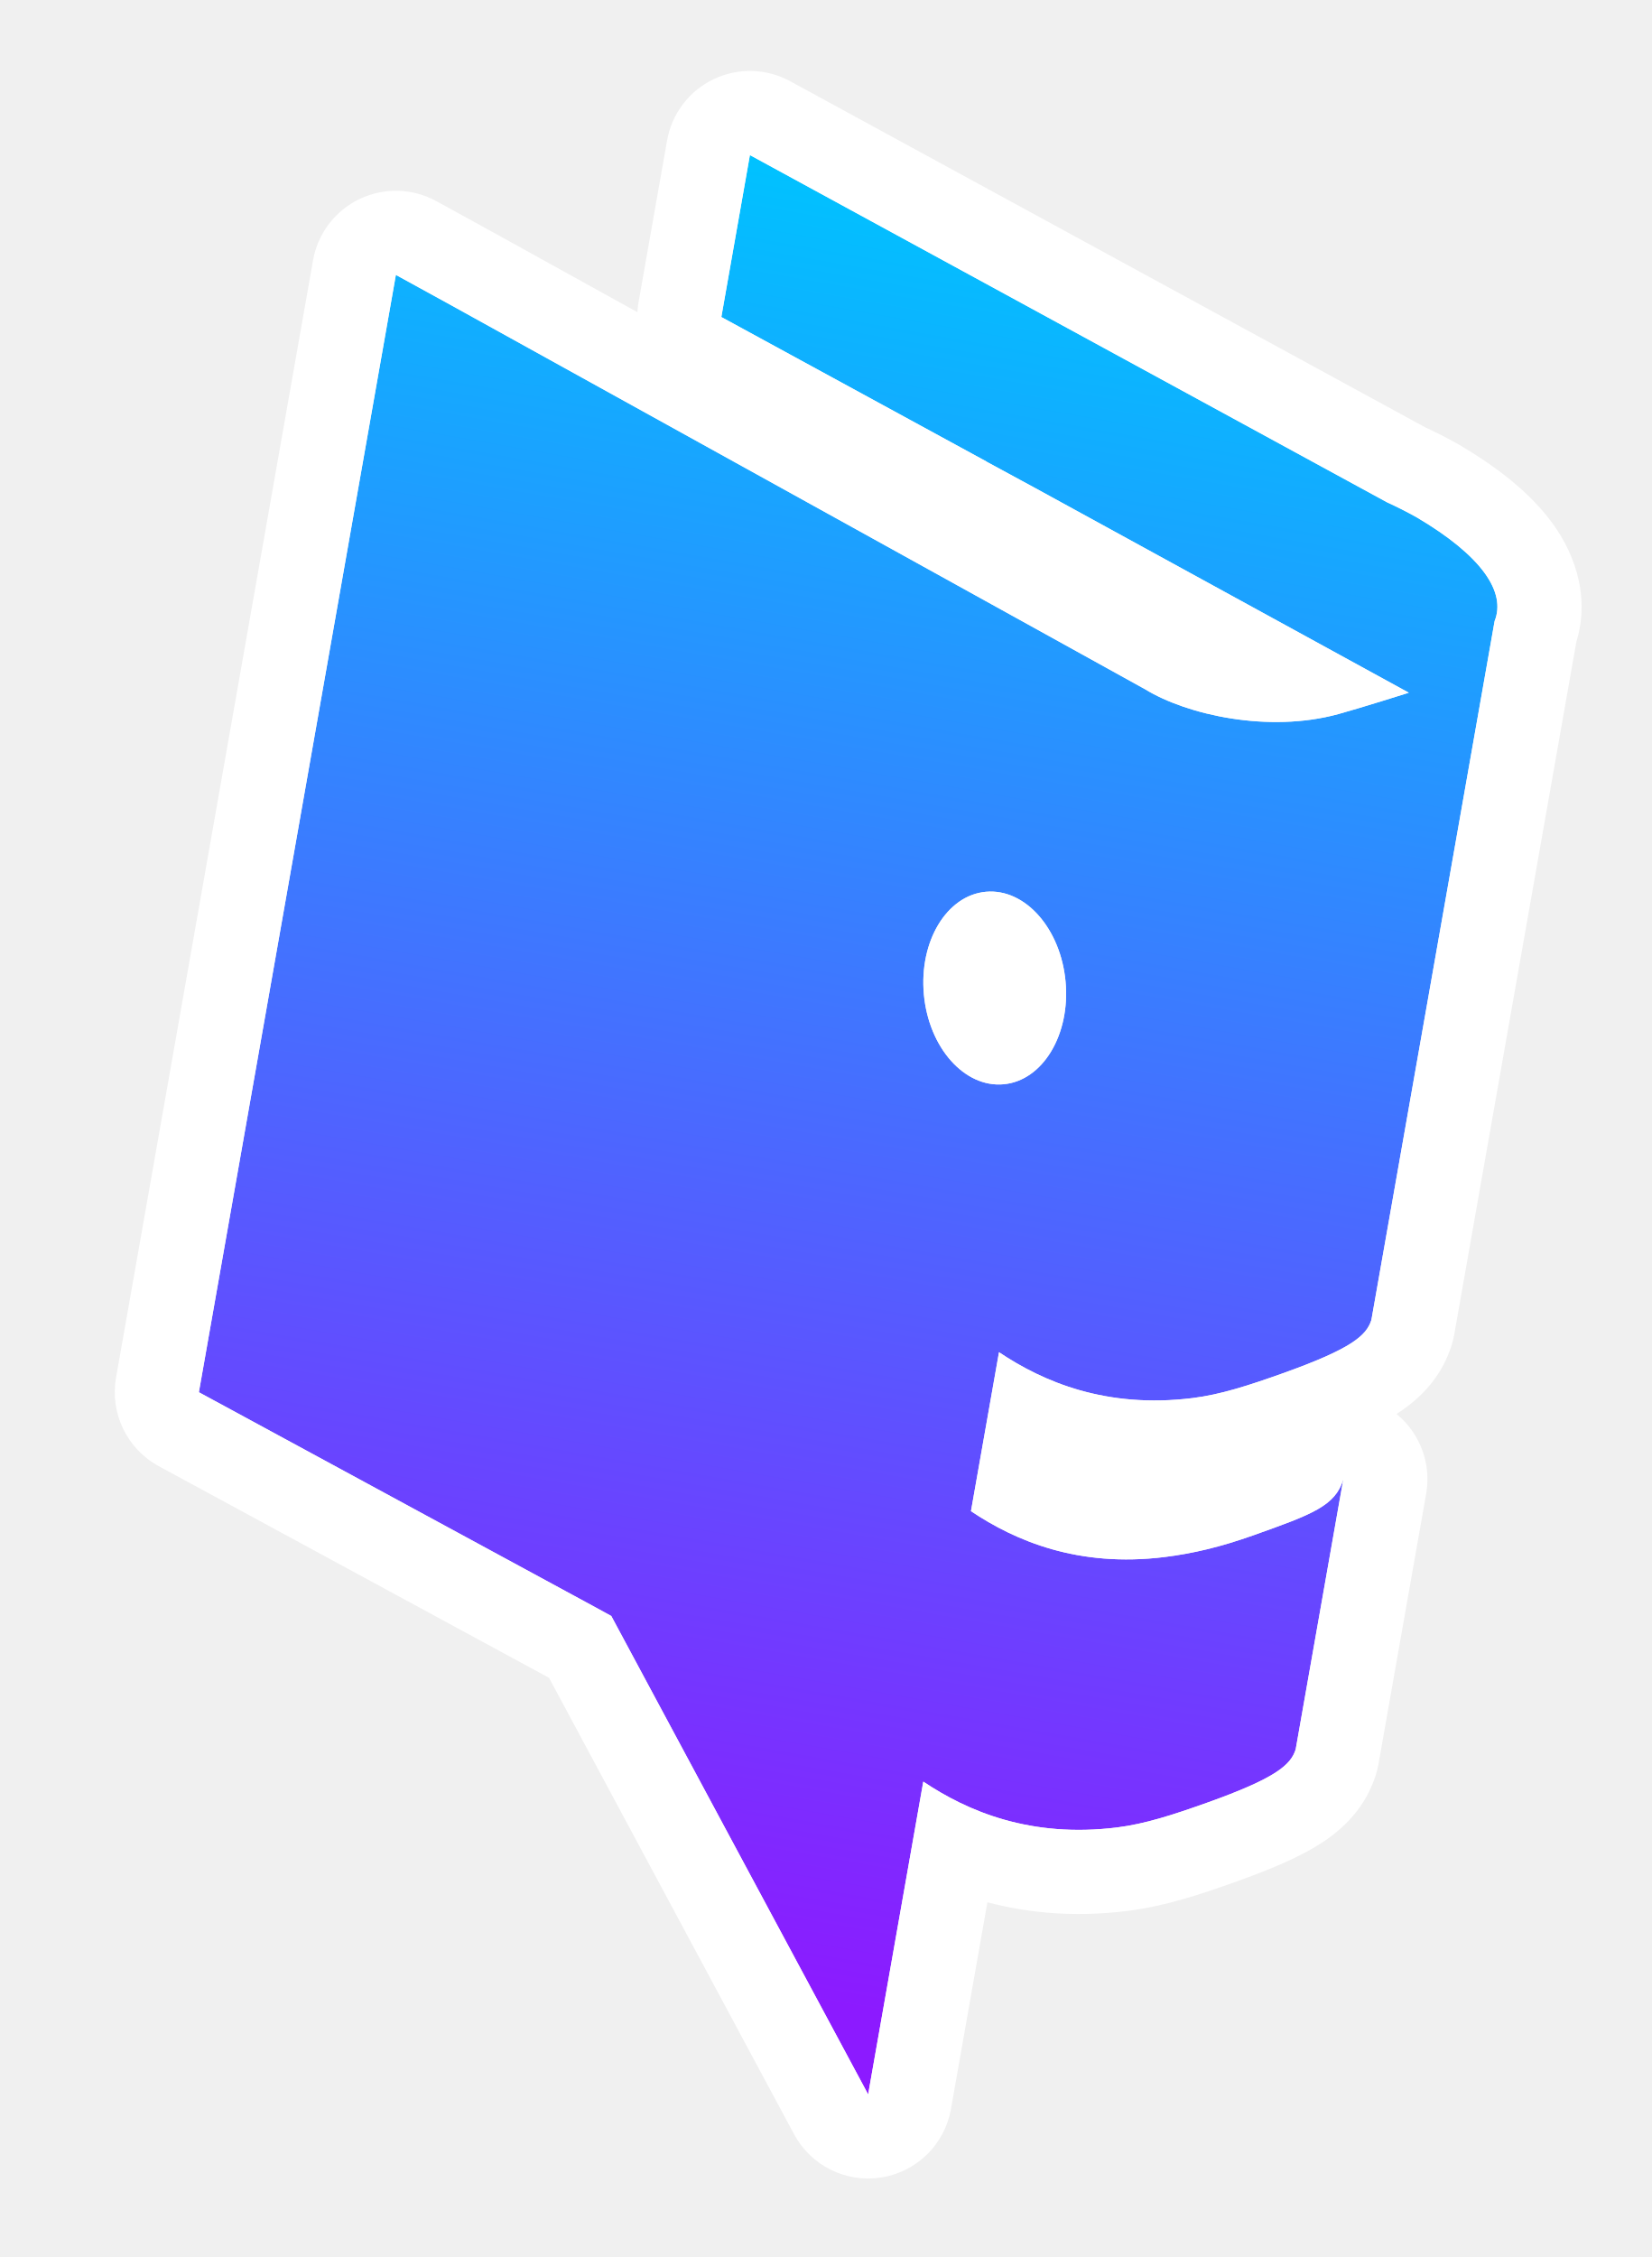
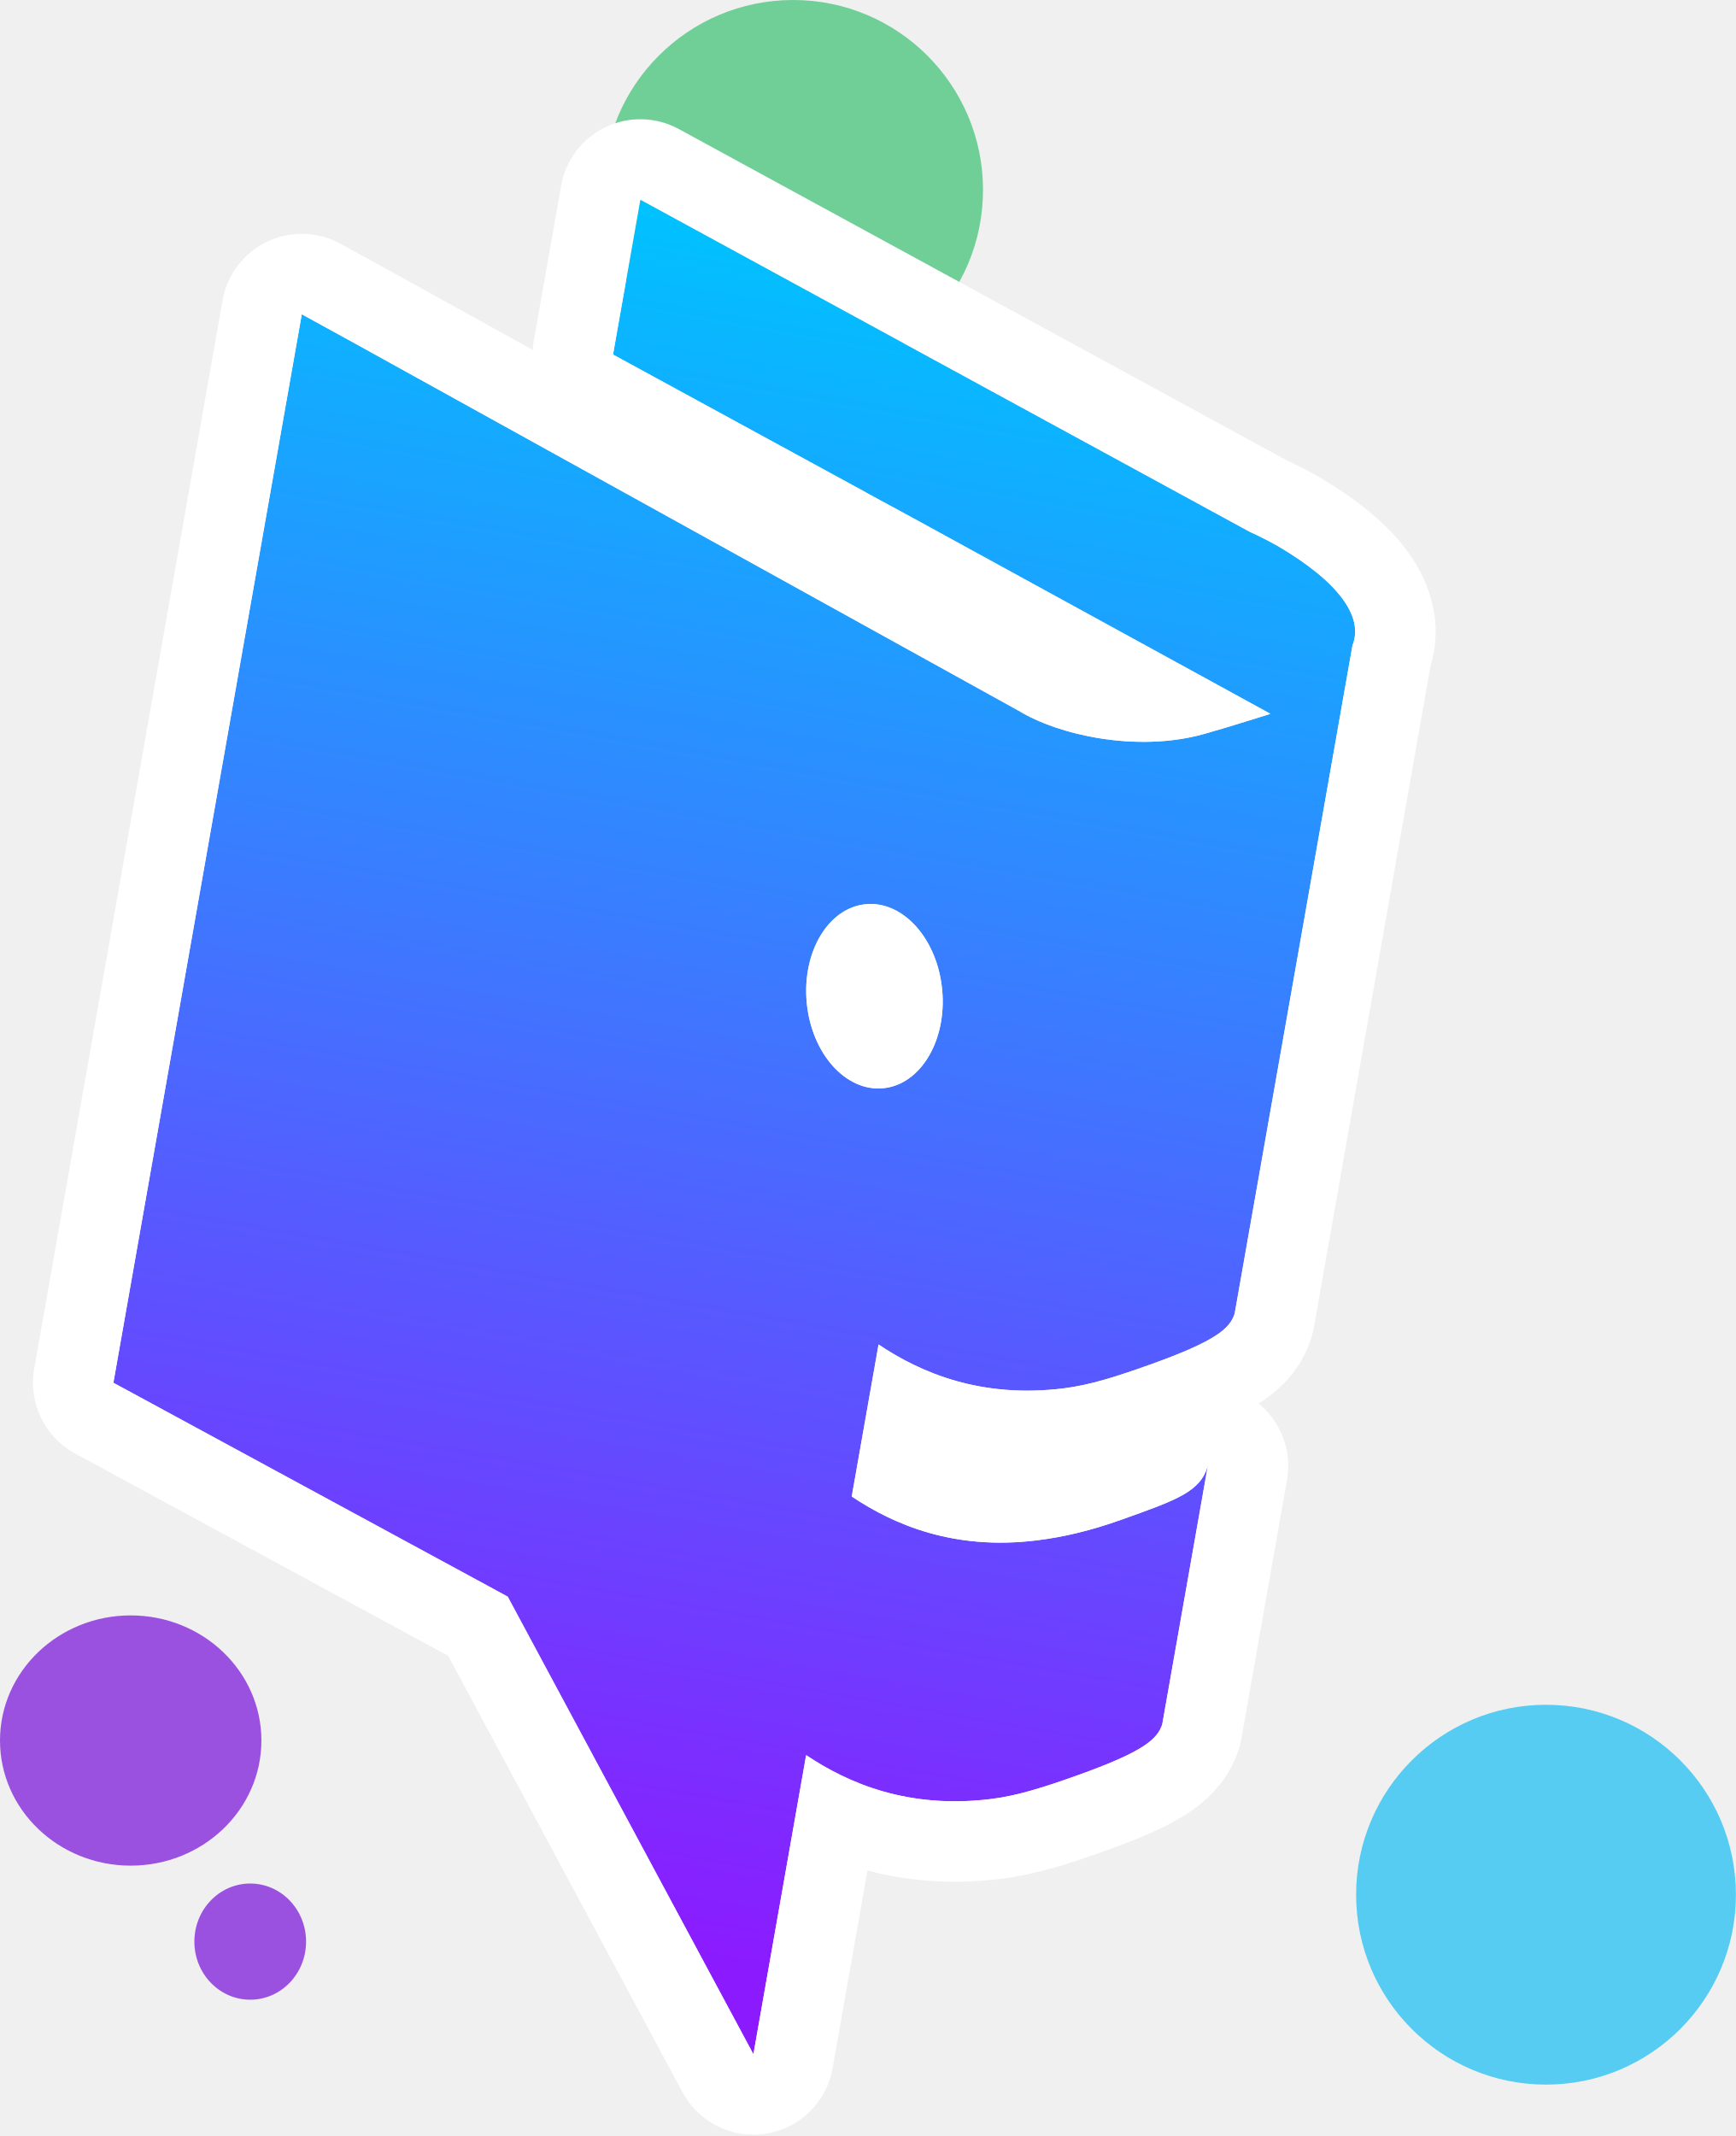
- <svg xmlns="http://www.w3.org/2000/svg" width="707" height="966" viewBox="0 0 707 966" fill="none">
-   <mask id="path-1-outside-1" maskUnits="userSpaceOnUse" x="0.602" y="-0.689" width="706.62" height="966.191" fill="black">
-     <rect fill="white" x="0.602" y="-0.689" width="706.62" height="966.191" />
-     <path fill-rule="evenodd" clip-rule="evenodd" d="M320.983 66.368L593.621 214.946C598.095 216.998 602.371 219.161 606.409 221.43C634.353 237.917 644.706 253.453 639.743 265.834L587.005 564.927C584.899 571.612 578.55 577.266 548.962 587.813C534.5 592.967 522.456 596.888 510.471 598.376C473.495 602.966 446.52 591.436 427.607 578.746L415.61 646.779C434.524 659.469 461.499 670.999 498.474 666.409C510.46 664.922 522.298 662.165 536.76 657.011C561.693 648.124 571.608 644.538 574.986 633.09L554.598 748.713C552.493 755.398 546.143 761.053 516.555 771.599C502.093 776.754 490.05 780.675 478.064 782.162C441.089 786.752 414.113 775.222 395.2 762.532L394.837 764.592L371.595 896.407L261.642 691.64L254.938 687.968L85.124 595.876L169.448 117.653L193.428 130.821L490.266 295.076C508.027 305.951 542.978 313.834 572.867 305.626C582.012 303.114 603.025 296.486 603.025 296.486L442.939 208.806L422.242 197.582L422.298 197.562L308.76 135.688L320.983 66.368ZM456.097 420.112C458.192 442.862 446.314 462.543 429.567 464.07C412.821 465.597 397.547 448.392 395.452 425.641C393.358 402.89 405.236 383.209 421.982 381.683C438.729 380.156 454.003 397.361 456.097 420.112Z" />
+ <svg xmlns="http://www.w3.org/2000/svg" width="777" height="956" viewBox="0 0 777 956" fill="none">
+   <circle cx="355" cy="85" r="85" fill="#6FCF97" />
+   <circle cx="692" cy="848" r="85" fill="#56CCF2" />
+   <mask id="path-3-outside-1" maskUnits="userSpaceOnUse" x="-33.767" y="22.311" width="706.62" height="966.191" fill="black">
+     <rect fill="white" x="-33.767" y="22.311" width="706.62" height="966.191" />
+     <path fill-rule="evenodd" clip-rule="evenodd" d="M286.614 89.368L559.253 237.946C563.727 239.998 568.002 242.161 572.04 244.43C599.984 260.917 610.338 276.453 605.374 288.834L552.636 587.927C550.531 594.612 544.181 600.266 514.593 610.813C500.131 615.967 488.088 619.888 476.102 621.376C439.127 625.966 412.151 614.436 393.238 601.746L381.242 669.779C400.155 682.469 427.131 693.999 464.106 689.409C476.092 687.922 487.93 685.165 502.392 680.011C527.324 671.124 537.24 667.538 540.617 656.09L520.23 771.713C518.124 778.398 511.775 784.053 482.187 794.599C467.725 799.754 455.681 803.675 443.696 805.162C406.72 809.752 379.745 798.222 360.831 785.532L360.468 787.592L337.226 919.407L227.273 714.64L220.569 710.968L50.756 618.876L135.079 140.653L159.059 153.821L455.897 318.076C473.659 328.951 508.61 336.834 538.498 328.626C547.643 326.114 568.656 319.486 568.656 319.486L408.571 231.806L387.873 220.582L387.93 220.562L274.391 158.688L286.614 89.368ZM421.729 443.112C423.823 465.862 411.946 485.543 395.199 487.07C378.452 488.597 363.178 471.392 361.084 448.641C358.989 425.89 370.867 406.209 387.614 404.683C404.36 403.156 419.634 420.361 421.729 443.112Z" />
  </mask>
-   <path fill-rule="evenodd" clip-rule="evenodd" d="M320.983 66.368L593.621 214.946C598.095 216.998 602.371 219.161 606.409 221.43C634.353 237.917 644.706 253.453 639.743 265.834L587.005 564.927C584.899 571.612 578.55 577.266 548.962 587.813C534.5 592.967 522.456 596.888 510.471 598.376C473.495 602.966 446.52 591.436 427.607 578.746L415.61 646.779C434.524 659.469 461.499 670.999 498.474 666.409C510.46 664.922 522.298 662.165 536.76 657.011C561.693 648.124 571.608 644.538 574.986 633.09L554.598 748.713C552.493 755.398 546.143 761.053 516.555 771.599C502.093 776.754 490.05 780.675 478.064 782.162C441.089 786.752 414.113 775.222 395.2 762.532L394.837 764.592L371.595 896.407L261.642 691.64L254.938 687.968L85.124 595.876L169.448 117.653L193.428 130.821L490.266 295.076C508.027 305.951 542.978 313.834 572.867 305.626C582.012 303.114 603.025 296.486 603.025 296.486L442.939 208.806L422.242 197.582L422.298 197.562L308.76 135.688L320.983 66.368ZM456.097 420.112C458.192 442.862 446.314 462.543 429.567 464.07C412.821 465.597 397.547 448.392 395.452 425.641C393.358 402.89 405.236 383.209 421.982 381.683C438.729 380.156 454.003 397.361 456.097 420.112Z" fill="url(#paint0_linear)" />
-   <path d="M593.621 214.946L576.395 246.557C577.121 246.953 577.862 247.324 578.614 247.669L593.621 214.946ZM320.983 66.368L338.21 34.757C328.033 29.211 315.81 28.904 305.368 33.93C294.926 38.957 287.542 48.703 285.53 60.116L320.983 66.368ZM606.409 221.43L624.702 190.424C624.484 190.296 624.264 190.169 624.043 190.045L606.409 221.43ZM639.743 265.834L606.328 252.439C605.404 254.743 604.721 257.137 604.29 259.583L639.743 265.834ZM587.005 564.927L621.342 575.741C621.813 574.246 622.186 572.722 622.458 571.178L587.005 564.927ZM548.962 587.813L561.048 621.723L561.049 621.723L548.962 587.813ZM510.471 598.376L506.036 562.65L510.471 598.376ZM427.607 578.746L447.664 548.851C437.554 542.068 424.7 540.855 413.499 545.625C402.298 550.396 394.268 560.505 392.153 572.495L427.607 578.746ZM415.61 646.779L380.157 640.528C377.683 654.562 383.719 668.734 395.553 676.674L415.61 646.779ZM498.474 666.409L494.04 630.683L498.474 666.409ZM536.76 657.011L548.847 690.921L548.847 690.921L536.76 657.011ZM574.986 633.09L610.439 639.342C613.755 620.535 601.809 602.411 583.218 598.044C564.626 593.677 545.861 604.587 540.457 622.904L574.986 633.09ZM554.598 748.713L588.936 759.527C589.407 758.032 589.779 756.508 590.051 754.964L554.598 748.713ZM516.555 771.599L504.468 737.689L504.468 737.689L516.555 771.599ZM478.064 782.162L482.498 817.888L482.498 817.888L478.064 782.162ZM395.2 762.532L415.257 732.638C405.147 725.854 392.294 724.641 381.093 729.412C369.892 734.182 361.861 744.291 359.747 756.281L395.2 762.532ZM394.837 764.592L359.384 758.341L359.384 758.341L394.837 764.592ZM371.595 896.407L339.878 913.437C347.134 926.95 362.155 934.382 377.299 931.952C392.443 929.521 404.384 917.763 407.048 902.658L371.595 896.407ZM261.642 691.64L293.359 674.609C290.06 668.467 285.05 663.415 278.935 660.066L261.642 691.64ZM254.938 687.968L272.231 656.394C272.188 656.37 272.144 656.346 272.1 656.323L254.938 687.968ZM85.124 595.876L49.671 589.625C46.982 604.877 54.348 620.139 67.962 627.522L85.124 595.876ZM169.448 117.653L186.776 86.097C176.6 80.509 164.354 80.172 153.885 85.191C143.417 90.209 136.011 99.968 133.995 111.401L169.448 117.653ZM193.428 130.821L210.858 99.322C210.824 99.303 210.79 99.284 210.756 99.266L193.428 130.821ZM490.266 295.076L509.064 264.374C508.614 264.098 508.158 263.832 507.696 263.577L490.266 295.076ZM572.867 305.626L582.401 340.34L582.401 340.34L572.867 305.626ZM603.025 296.486L613.854 330.818C627.608 326.48 637.445 314.352 638.853 300C640.26 285.647 632.967 271.839 620.318 264.911L603.025 296.486ZM442.939 208.806L460.233 177.232C460.189 177.208 460.145 177.184 460.101 177.16L442.939 208.806ZM422.242 197.582L410.513 163.546C397.015 168.197 387.542 180.385 386.365 194.614C385.188 208.842 392.53 222.421 405.08 229.228L422.242 197.582ZM422.298 197.562L434.027 231.598C447.512 226.951 456.982 214.781 458.173 200.567C459.363 186.353 452.049 172.777 439.525 165.952L422.298 197.562ZM308.76 135.688L273.307 129.437C270.622 144.662 277.958 159.901 291.533 167.299L308.76 135.688ZM429.567 464.07L426.299 428.219L426.299 428.219L429.567 464.07ZM456.097 420.112L420.249 423.412L420.249 423.412L456.097 420.112ZM421.982 381.683L418.714 345.831L418.714 345.831L421.982 381.683ZM610.848 183.335L338.21 34.757L303.756 97.978L576.395 246.557L610.848 183.335ZM624.043 190.045C619.071 187.251 613.912 184.646 608.629 182.223L578.614 247.669C582.279 249.349 585.671 251.071 588.774 252.815L624.043 190.045ZM673.158 279.229C681.735 257.834 674.57 237.772 664.509 223.967C654.919 210.811 640.62 199.816 624.702 190.424L588.115 252.435C593.862 255.826 598.145 258.843 601.23 261.381C604.366 263.962 605.819 265.684 606.324 266.376C606.836 267.079 605.865 266.016 605.293 263.23C604.645 260.07 604.834 256.166 606.328 252.439L673.158 279.229ZM622.458 571.178L675.196 272.085L604.29 259.583L551.552 558.675L622.458 571.178ZM561.049 621.723C576.264 616.3 588.538 611.131 597.758 605.203C608.609 598.227 617.192 588.919 621.342 575.741L552.667 554.113C553.387 551.828 554.686 549.198 556.604 546.882C558.253 544.89 559.46 544.229 558.821 544.64C558.142 545.077 556.313 546.131 552.533 547.803C548.818 549.446 543.759 551.449 536.875 553.902L561.049 621.723ZM514.905 634.102C531.248 632.073 546.652 626.854 561.048 621.723L536.875 553.902C522.348 559.08 513.665 561.703 506.036 562.65L514.905 634.102ZM407.549 608.641C431.739 624.871 467.284 640.013 514.905 634.102L506.036 562.65C479.706 565.918 461.301 558.001 447.664 548.851L407.549 608.641ZM451.064 653.031L463.06 584.998L392.153 572.495L380.157 640.528L451.064 653.031ZM494.04 630.683C467.71 633.952 449.305 626.034 435.668 616.885L395.553 676.674C419.743 692.904 455.288 708.046 502.909 702.135L494.04 630.683ZM524.673 623.1C512.458 627.454 503.184 629.548 494.04 630.683L502.909 702.135C517.736 700.295 532.139 696.876 548.847 690.921L524.673 623.1ZM540.457 622.904C540.906 621.382 541.941 619.094 543.807 616.926C545.463 615.001 546.743 614.384 546.097 614.753C545.31 615.203 543.49 616.103 539.604 617.63C535.765 619.14 531.062 620.823 524.673 623.1L548.847 690.921C559.957 686.961 572.352 682.676 581.815 677.269C593.951 670.335 604.624 659.856 609.515 643.277L540.457 622.904ZM590.051 754.964L610.439 639.342L539.533 626.839L519.145 742.462L590.051 754.964ZM528.642 805.509C543.857 800.086 556.131 794.917 565.351 788.989C576.202 782.013 584.785 772.705 588.936 759.527L520.261 737.899C520.981 735.614 522.279 732.985 524.197 730.668C525.846 728.676 527.053 728.016 526.414 728.426C525.735 728.863 523.907 729.917 520.127 731.589C516.412 733.232 511.352 735.235 504.468 737.689L528.642 805.509ZM482.498 817.888C498.841 815.86 514.245 810.641 528.642 805.509L504.468 737.689C489.941 742.867 481.258 745.49 473.63 746.436L482.498 817.888ZM375.143 792.427C399.332 808.657 434.878 823.799 482.498 817.888L473.63 746.436C447.3 749.705 428.894 741.787 415.257 732.638L375.143 792.427ZM359.747 756.281L359.384 758.341L430.29 770.843L430.653 768.784L359.747 756.281ZM359.384 758.341L336.141 890.155L407.048 902.658L430.29 770.843L359.384 758.341ZM403.311 879.376L293.359 674.609L229.925 708.671L339.878 913.437L403.311 879.376ZM237.645 719.543L244.348 723.214L278.935 660.066L272.231 656.394L237.645 719.543ZM67.962 627.522L237.776 719.614L272.1 656.323L102.286 564.23L67.962 627.522ZM133.995 111.401L49.671 589.625L120.577 602.128L204.901 123.904L133.995 111.401ZM210.756 99.266L186.776 86.097L152.12 149.208L176.1 162.376L210.756 99.266ZM507.696 263.577L210.858 99.322L175.998 162.32L472.836 326.575L507.696 263.577ZM563.333 270.911C554.407 273.362 543.512 273.653 532.596 271.942C521.456 270.195 513.028 266.801 509.064 264.374L471.468 325.778C485.265 334.226 503.194 340.211 521.442 343.072C539.913 345.969 561.438 346.098 582.401 340.34L563.333 270.911ZM603.025 296.486C592.195 262.153 592.195 262.153 592.195 262.153C592.195 262.153 592.195 262.153 592.195 262.153C592.195 262.153 592.194 262.153 592.193 262.154C592.192 262.154 592.189 262.155 592.184 262.157C592.176 262.159 592.162 262.164 592.143 262.17C592.106 262.181 592.05 262.199 591.975 262.223C591.825 262.27 591.602 262.34 591.313 262.431C590.734 262.613 589.894 262.876 588.855 263.201C586.776 263.851 583.912 264.743 580.774 265.71C574.313 267.701 567.288 269.825 563.333 270.911L582.401 340.34C587.59 338.915 595.644 336.469 601.976 334.517C605.234 333.514 608.196 332.591 610.342 331.92C611.416 331.584 612.289 331.311 612.895 331.12C613.199 331.025 613.436 330.95 613.598 330.899C613.679 330.873 613.742 330.854 613.785 330.84C613.807 330.833 613.823 330.828 613.835 330.824C613.841 330.823 613.845 330.821 613.848 330.82C613.85 330.82 613.851 330.819 613.852 330.819C613.853 330.819 613.853 330.818 613.854 330.818C613.854 330.818 613.854 330.818 603.025 296.486ZM425.646 240.38L585.731 328.06L620.318 264.911L460.233 177.232L425.646 240.38ZM405.08 229.228L425.777 240.452L460.101 177.16L439.404 165.936L405.08 229.228ZM410.569 163.526L410.513 163.546L433.971 231.617L434.027 231.598L410.569 163.526ZM291.533 167.299L405.071 229.173L439.525 165.952L325.986 104.077L291.533 167.299ZM285.53 60.116L273.307 129.437L344.213 141.939L356.436 72.619L285.53 60.116ZM432.836 499.921C455.321 497.871 471.562 483.826 480.72 468.651C489.886 453.464 493.624 435.037 491.946 416.811L420.249 423.412C420.666 427.937 419.512 430.726 419.076 431.448C418.901 431.739 419.184 431.138 420.369 430.305C421.657 429.4 423.713 428.454 426.299 428.219L432.836 499.921ZM359.604 428.941C361.282 447.168 368.321 464.599 380.093 477.859C391.85 491.103 410.36 501.97 432.836 499.921L426.299 428.219C428.884 427.983 431.069 428.541 432.488 429.192C433.792 429.791 434.17 430.322 433.937 430.06C433.362 429.412 431.717 426.865 431.301 422.34L359.604 428.941ZM418.714 345.831C396.228 347.881 379.988 361.927 370.83 377.101C361.664 392.289 357.926 410.715 359.604 428.941L431.301 422.34C430.884 417.816 432.038 415.027 432.473 414.305C432.649 414.014 432.365 414.614 431.181 415.447C429.893 416.352 427.837 417.298 425.251 417.534L418.714 345.831ZM491.946 416.811C490.268 398.585 483.229 381.154 471.456 367.893C459.699 354.649 441.19 343.782 418.714 345.831L425.251 417.534C422.666 417.77 420.48 417.211 419.062 416.56C417.757 415.961 417.379 415.43 417.612 415.693C418.188 416.341 419.833 418.888 420.249 423.412L491.946 416.811Z" fill="white" mask="url(#path-1-outside-1)" />
+   <path fill-rule="evenodd" clip-rule="evenodd" d="M286.614 89.368L559.253 237.946C563.727 239.998 568.002 242.161 572.04 244.43C599.984 260.917 610.338 276.453 605.374 288.834L552.636 587.927C550.531 594.612 544.181 600.266 514.593 610.813C500.131 615.967 488.088 619.888 476.102 621.376C439.127 625.966 412.151 614.436 393.238 601.746L381.242 669.779C400.155 682.469 427.131 693.999 464.106 689.409C476.092 687.922 487.93 685.165 502.392 680.011C527.324 671.124 537.24 667.538 540.617 656.09L520.23 771.713C518.124 778.398 511.775 784.053 482.187 794.599C467.725 799.754 455.681 803.675 443.696 805.162C406.72 809.752 379.745 798.222 360.831 785.532L360.468 787.592L337.226 919.407L227.273 714.64L220.569 710.968L50.756 618.876L135.079 140.653L159.059 153.821L455.897 318.076C473.659 328.951 508.61 336.834 538.498 328.626C547.643 326.114 568.656 319.486 568.656 319.486L408.571 231.806L387.873 220.582L387.93 220.562L274.391 158.688L286.614 89.368ZM421.729 443.112C423.823 465.862 411.946 485.543 395.199 487.07C378.452 488.597 363.178 471.392 361.084 448.641C358.989 425.89 370.867 406.209 387.614 404.683C404.36 403.156 419.634 420.361 421.729 443.112Z" fill="url(#paint0_linear)" />
+   <path d="M559.253 237.946L542.026 269.557C542.753 269.953 543.493 270.324 544.245 270.669L559.253 237.946ZM286.614 89.368L303.841 57.757C293.665 52.211 281.441 51.904 270.999 56.93C260.557 61.957 253.174 71.703 251.161 83.116L286.614 89.368ZM572.04 244.43L590.334 213.424C590.115 213.296 589.896 213.169 589.675 213.045L572.04 244.43ZM605.374 288.834L571.959 275.439C571.035 277.743 570.352 280.137 569.921 282.583L605.374 288.834ZM552.636 587.927L586.974 598.741C587.444 597.246 587.817 595.722 588.089 594.178L552.636 587.927ZM514.593 610.813L526.68 644.723L526.68 644.723L514.593 610.813ZM476.102 621.376L471.668 585.65L476.102 621.376ZM393.238 601.746L413.295 571.851C403.185 565.068 390.332 563.855 379.131 568.625C367.93 573.396 359.899 583.505 357.785 595.495L393.238 601.746ZM381.242 669.779L345.789 663.528C343.314 677.562 349.351 691.734 361.184 699.674L381.242 669.779ZM464.106 689.409L459.672 653.683L464.106 689.409ZM502.392 680.011L514.478 713.921L514.478 713.921L502.392 680.011ZM540.617 656.09L576.07 662.342C579.386 643.535 567.44 625.411 548.849 621.044C530.258 616.677 511.492 627.587 506.088 645.904L540.617 656.09ZM520.23 771.713L554.567 782.527C555.038 781.032 555.411 779.508 555.683 777.964L520.23 771.713ZM482.187 794.599L470.1 760.689L470.1 760.689L482.187 794.599ZM443.696 805.162L448.13 840.888L448.13 840.888L443.696 805.162ZM360.831 785.532L380.889 755.638C370.779 748.854 357.925 747.641 346.724 752.412C335.523 757.182 327.492 767.291 325.378 779.281L360.831 785.532ZM360.468 787.592L325.015 781.341L325.015 781.341L360.468 787.592ZM337.226 919.407L305.509 936.437C312.765 949.95 327.786 957.382 342.93 954.952C358.074 952.521 370.016 940.763 372.679 925.658L337.226 919.407ZM227.273 714.64L258.99 697.609C255.692 691.467 250.681 686.415 244.567 683.066L227.273 714.64ZM220.569 710.968L237.863 679.394C237.819 679.37 237.775 679.346 237.731 679.323L220.569 710.968ZM50.756 618.876L15.303 612.625C12.613 627.877 19.98 643.139 33.594 650.522L50.756 618.876ZM135.079 140.653L152.407 109.097C142.231 103.509 129.985 103.172 119.517 108.19C109.048 113.209 101.642 122.968 99.626 134.401L135.079 140.653ZM159.059 153.821L176.489 122.322C176.455 122.303 176.421 122.284 176.387 122.266L159.059 153.821ZM455.897 318.076L474.696 287.374C474.246 287.098 473.789 286.832 473.327 286.577L455.897 318.076ZM538.498 328.626L548.032 363.34L548.032 363.34L538.498 328.626ZM568.656 319.486L579.486 353.818C593.239 349.48 603.077 337.352 604.484 323C605.892 308.647 598.598 294.839 585.95 287.911L568.656 319.486ZM408.571 231.806L425.864 200.232C425.821 200.208 425.777 200.184 425.733 200.16L408.571 231.806ZM387.873 220.582L376.145 186.546C362.647 191.197 353.173 203.385 351.996 217.614C350.819 231.842 358.161 245.421 370.712 252.228L387.873 220.582ZM387.93 220.562L399.658 254.598C413.143 249.951 422.613 237.781 423.804 223.567C424.994 209.353 417.681 195.777 405.156 188.952L387.93 220.562ZM274.391 158.688L238.938 152.437C236.253 167.662 243.589 182.901 257.164 190.299L274.391 158.688ZM395.199 487.07L391.93 451.219L391.93 451.219L395.199 487.07ZM421.729 443.112L385.88 446.412L385.881 446.412L421.729 443.112ZM387.614 404.683L384.345 368.831L384.345 368.831L387.614 404.683ZM576.48 206.335L303.841 57.757L269.387 120.978L542.026 269.557L576.48 206.335ZM589.675 213.045C584.702 210.251 579.543 207.646 574.26 205.223L544.245 270.669C547.91 272.349 551.302 274.071 554.406 275.815L589.675 213.045ZM638.789 302.229C647.366 280.834 640.202 260.772 630.14 246.967C620.551 233.811 606.251 222.816 590.334 213.424L553.746 275.435C559.493 278.826 563.776 281.843 566.861 284.381C569.997 286.962 571.45 288.684 571.955 289.376C572.467 290.079 571.497 289.016 570.925 286.23C570.276 283.07 570.465 279.166 571.959 275.439L638.789 302.229ZM588.089 594.178L640.827 295.085L569.921 282.583L517.183 581.675L588.089 594.178ZM526.68 644.723C541.895 639.3 554.169 634.131 563.389 628.203C574.24 621.227 582.823 611.919 586.974 598.741L518.299 577.113C519.019 574.828 520.317 572.198 522.235 569.882C523.884 567.89 525.091 567.229 524.452 567.64C523.773 568.077 521.945 569.131 518.165 570.803C514.45 572.446 509.39 574.449 502.506 576.902L526.68 644.723ZM480.536 657.102C496.879 655.073 512.283 649.854 526.68 644.723L502.506 576.902C487.979 582.08 479.296 584.703 471.668 585.65L480.536 657.102ZM373.18 631.641C397.37 647.871 432.916 663.013 480.536 657.102L471.668 585.65C445.338 588.918 426.932 581.001 413.295 571.851L373.18 631.641ZM416.695 676.031L428.691 607.998L357.785 595.495L345.789 663.528L416.695 676.031ZM459.672 653.683C433.342 656.952 414.936 649.034 401.299 639.885L361.184 699.674C385.374 715.904 420.92 731.046 468.54 725.135L459.672 653.683ZM490.305 646.1C478.089 650.454 468.815 652.548 459.672 653.683L468.54 725.135C483.368 723.295 497.77 719.876 514.478 713.921L490.305 646.1ZM506.088 645.904C506.537 644.382 507.573 642.094 509.438 639.926C511.094 638.001 512.375 637.384 511.728 637.753C510.942 638.203 509.121 639.103 505.235 640.63C501.396 642.14 496.694 643.823 490.305 646.1L514.478 713.921C525.589 709.961 537.983 705.676 547.447 700.269C559.583 693.335 570.255 682.856 575.146 666.277L506.088 645.904ZM555.683 777.964L576.07 662.342L505.164 649.839L484.777 765.462L555.683 777.964ZM494.273 828.509C509.489 823.086 521.763 817.917 530.983 811.989C541.834 805.013 550.417 795.705 554.567 782.527L485.892 760.899C486.612 758.614 487.91 755.985 489.829 753.668C491.478 751.676 492.684 751.016 492.046 751.426C491.366 751.863 489.538 752.917 485.758 754.589C482.043 756.232 476.984 758.235 470.1 760.689L494.273 828.509ZM448.13 840.888C464.473 838.86 479.877 833.641 494.273 828.509L470.1 760.689C455.573 765.867 446.89 768.49 439.261 769.436L448.13 840.888ZM340.774 815.427C364.964 831.657 400.509 846.799 448.13 840.888L439.261 769.436C412.931 772.705 394.526 764.787 380.889 755.638L340.774 815.427ZM325.378 779.281L325.015 781.341L395.921 793.843L396.284 791.784L325.378 779.281ZM325.015 781.341L301.773 913.155L372.679 925.658L395.921 793.843L325.015 781.341ZM368.943 902.376L258.99 697.609L195.556 731.671L305.509 936.437L368.943 902.376ZM203.276 742.543L209.98 746.214L244.567 683.066L237.863 679.394L203.276 742.543ZM33.594 650.522L203.408 742.614L237.731 679.323L67.918 587.23L33.594 650.522ZM99.626 134.401L15.303 612.625L86.209 625.128L170.532 146.904L99.626 134.401ZM176.387 122.266L152.407 109.097L117.751 172.208L141.731 185.376L176.387 122.266ZM473.327 286.577L176.489 122.322L141.629 185.32L438.467 349.575L473.327 286.577ZM528.964 293.911C520.039 296.362 509.144 296.653 498.227 294.942C487.087 293.195 478.66 289.801 474.696 287.374L437.099 348.778C450.897 357.226 468.825 363.211 487.073 366.072C505.545 368.969 527.069 369.098 548.032 363.34L528.964 293.911ZM568.656 319.486C557.826 285.153 557.827 285.153 557.827 285.153C557.827 285.153 557.827 285.153 557.827 285.153C557.826 285.153 557.826 285.153 557.825 285.154C557.823 285.154 557.82 285.155 557.816 285.157C557.807 285.159 557.793 285.164 557.775 285.17C557.738 285.181 557.681 285.199 557.606 285.223C557.457 285.27 557.233 285.34 556.944 285.431C556.366 285.613 555.525 285.876 554.487 286.201C552.407 286.851 549.544 287.743 546.405 288.71C539.945 290.701 532.92 292.825 528.964 293.911L548.032 363.34C553.222 361.915 561.276 359.469 567.608 357.517C570.866 356.514 573.827 355.591 575.973 354.92C577.048 354.584 577.92 354.311 578.527 354.12C578.83 354.025 579.067 353.95 579.229 353.899C579.311 353.873 579.373 353.854 579.416 353.84C579.438 353.833 579.455 353.828 579.466 353.824C579.472 353.823 579.477 353.821 579.48 353.82C579.481 353.82 579.483 353.819 579.484 353.819C579.484 353.819 579.485 353.818 579.485 353.818C579.485 353.818 579.486 353.818 568.656 319.486ZM391.277 263.38L551.363 351.06L585.95 287.911L425.864 200.232L391.277 263.38ZM370.712 252.228L391.409 263.452L425.733 200.16L405.035 188.936L370.712 252.228ZM376.201 186.526L376.145 186.546L399.602 254.617L399.658 254.598L376.201 186.526ZM257.164 190.299L370.703 252.173L405.156 188.952L291.618 127.077L257.164 190.299ZM251.161 83.116L238.938 152.437L309.844 164.939L322.067 95.619L251.161 83.116ZM398.467 522.921C420.953 520.871 437.193 506.826 446.351 491.651C455.517 476.464 459.255 458.037 457.577 439.811L385.881 446.412C386.297 450.937 385.143 453.726 384.708 454.448C384.532 454.739 384.816 454.138 386 453.305C387.288 452.4 389.344 451.454 391.93 451.219L398.467 522.921ZM325.235 451.941C326.913 470.168 333.952 487.599 345.725 500.859C357.482 514.103 375.991 524.97 398.468 522.921L391.93 451.219C394.515 450.983 396.701 451.541 398.119 452.192C399.424 452.791 399.802 453.322 399.569 453.06C398.994 452.412 397.349 449.865 396.932 445.34L325.235 451.941ZM384.345 368.831C361.86 370.881 345.62 384.927 336.462 400.101C327.295 415.289 323.557 433.715 325.235 451.941L396.932 445.34C396.515 440.816 397.669 438.027 398.105 437.305C398.28 437.014 397.997 437.614 396.812 438.447C395.524 439.352 393.468 440.298 390.883 440.534L384.345 368.831ZM457.577 439.811C455.899 421.585 448.86 404.154 437.088 390.893C425.331 377.649 406.821 366.782 384.345 368.831L390.882 440.534C388.297 440.77 386.112 440.211 384.693 439.56C383.389 438.961 383.011 438.43 383.244 438.693C383.819 439.341 385.464 441.888 385.88 446.412L457.577 439.811Z" fill="white" mask="url(#path-3-outside-1)" />
+   <ellipse cx="58.5" cy="779" rx="58.5" ry="56" fill="#9B51E0" />
+   <ellipse cx="112" cy="869" rx="25" ry="26" fill="#9B51E0" />
  <defs>
-     <linearGradient id="paint0_linear" x1="423.691" y1="84.478" x2="289.276" y2="846.786" gradientUnits="userSpaceOnUse">
+     <linearGradient id="paint0_linear" x1="389.323" y1="107.478" x2="254.907" y2="869.786" gradientUnits="userSpaceOnUse">
      <stop stop-color="#00C2FF" />
      <stop offset="1" stop-color="#8C1AFF" />
    </linearGradient>
  </defs>
</svg>
